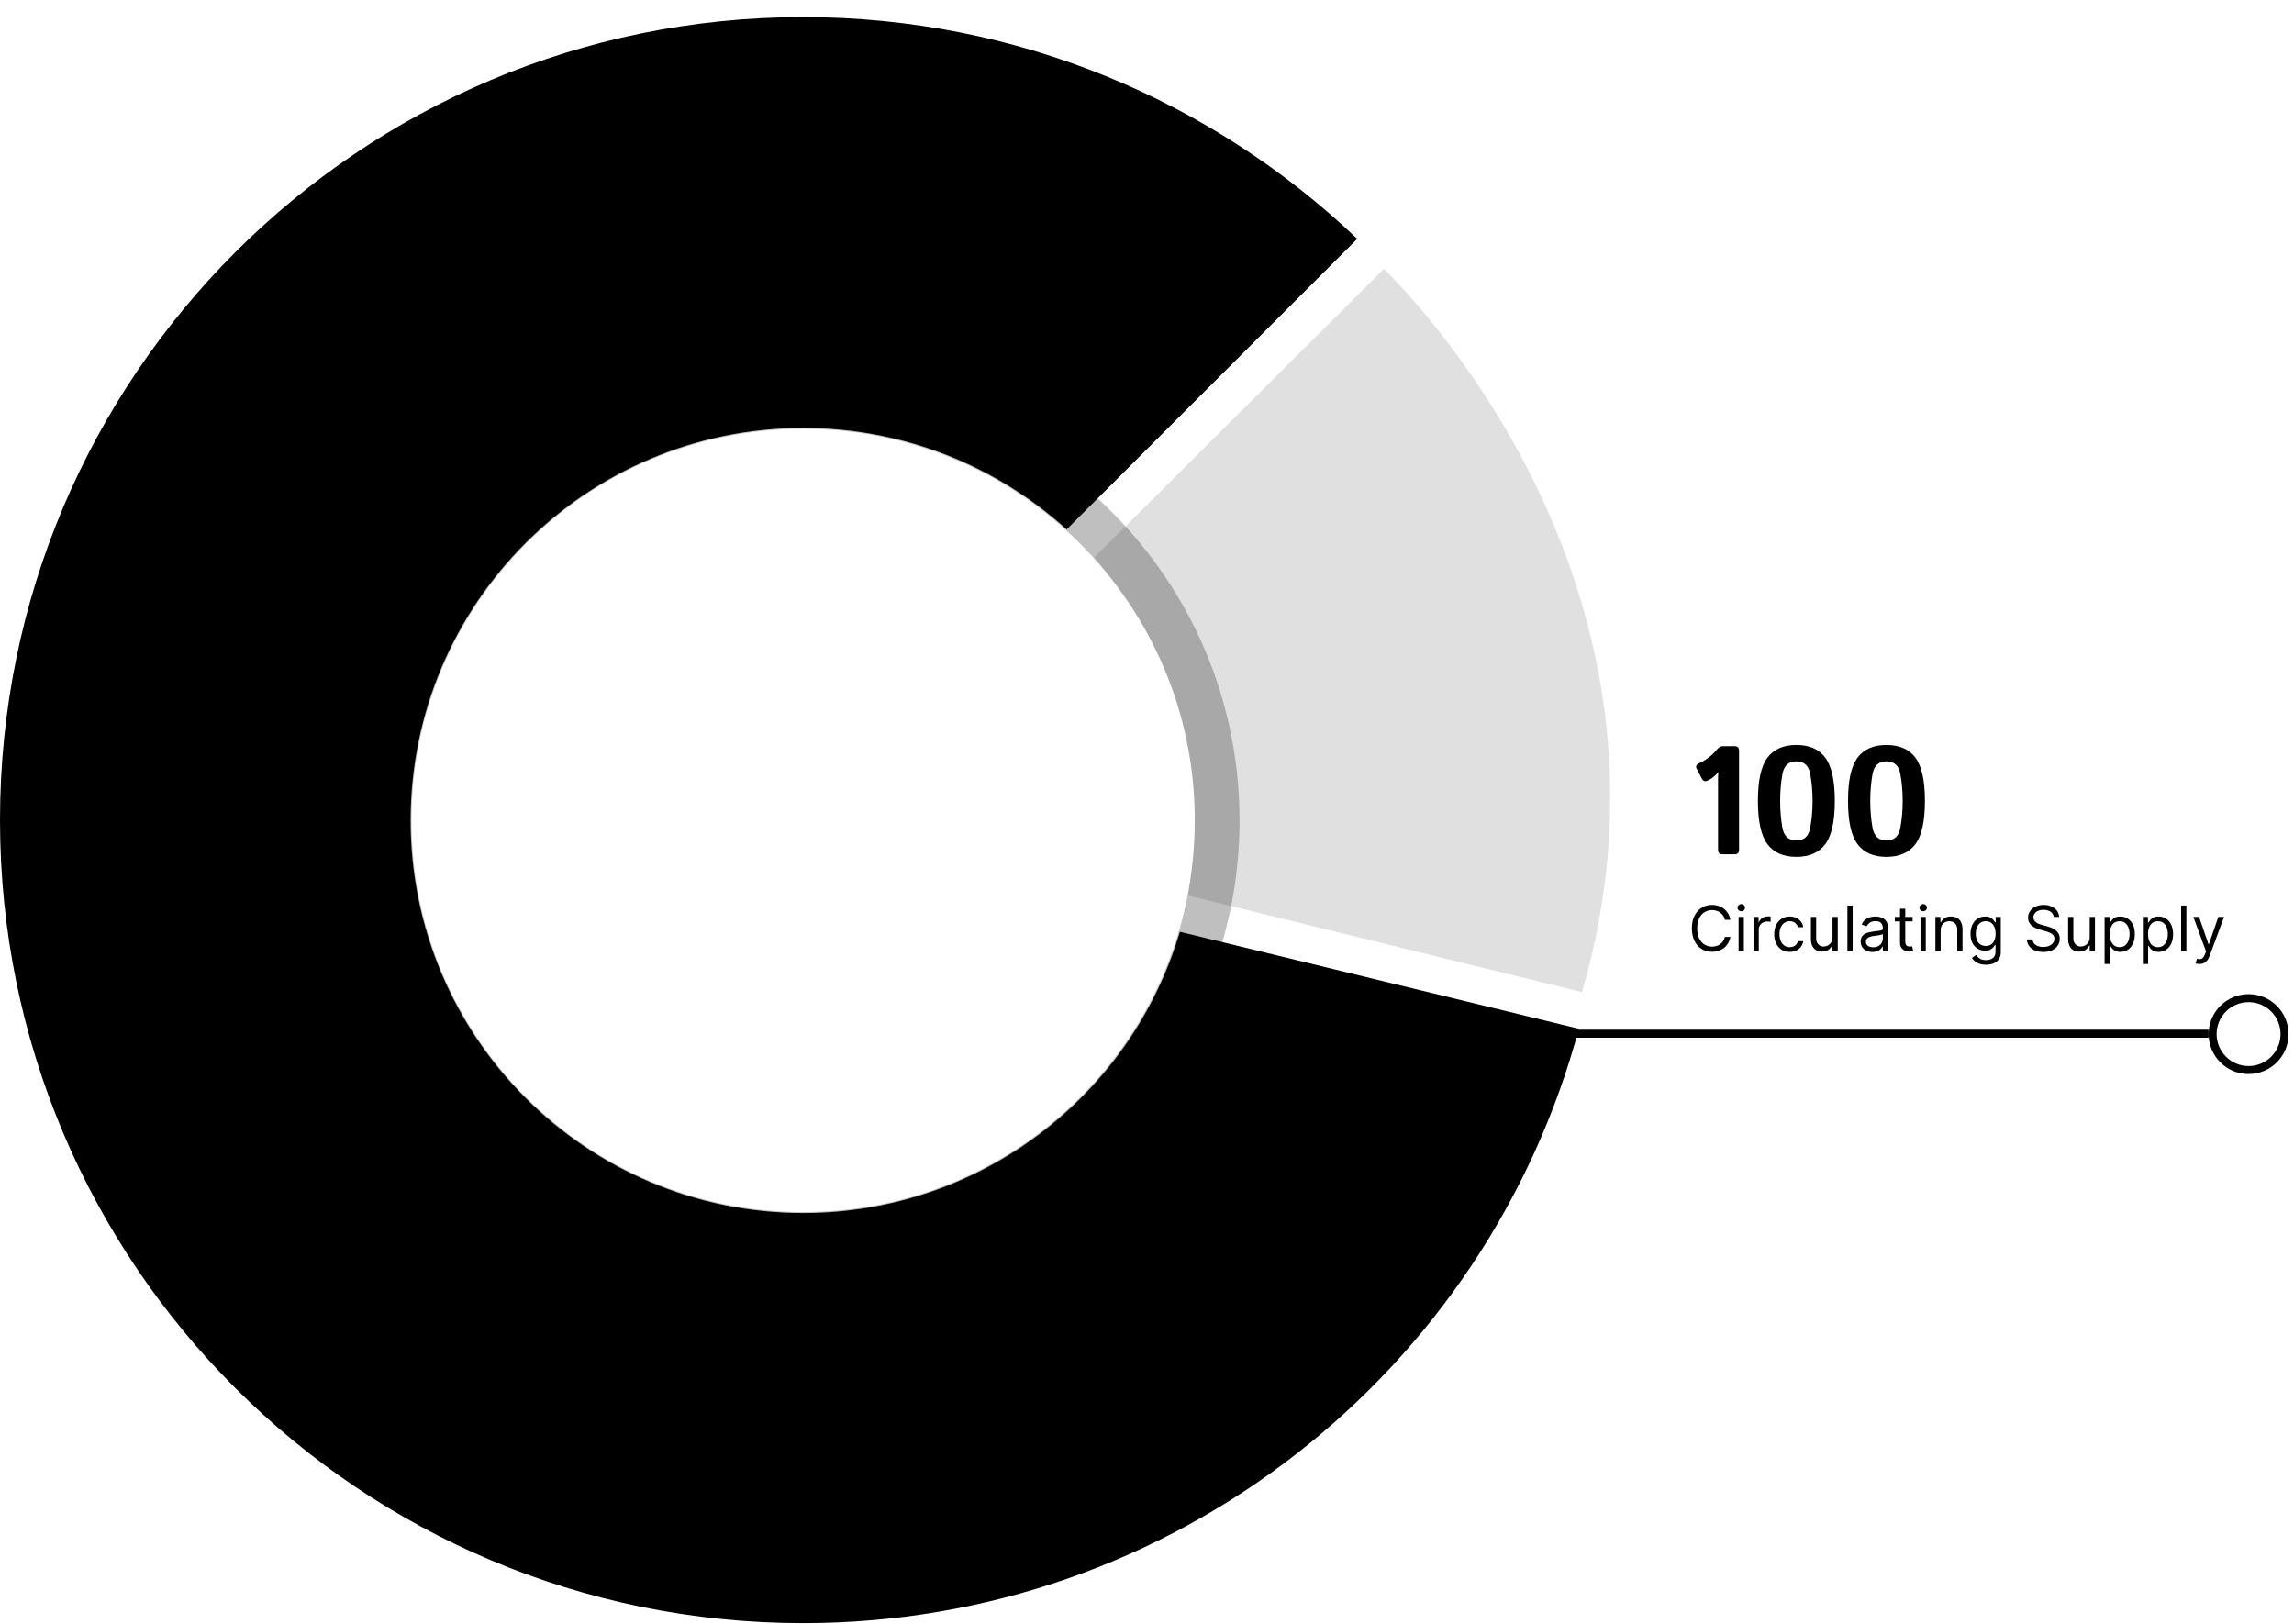
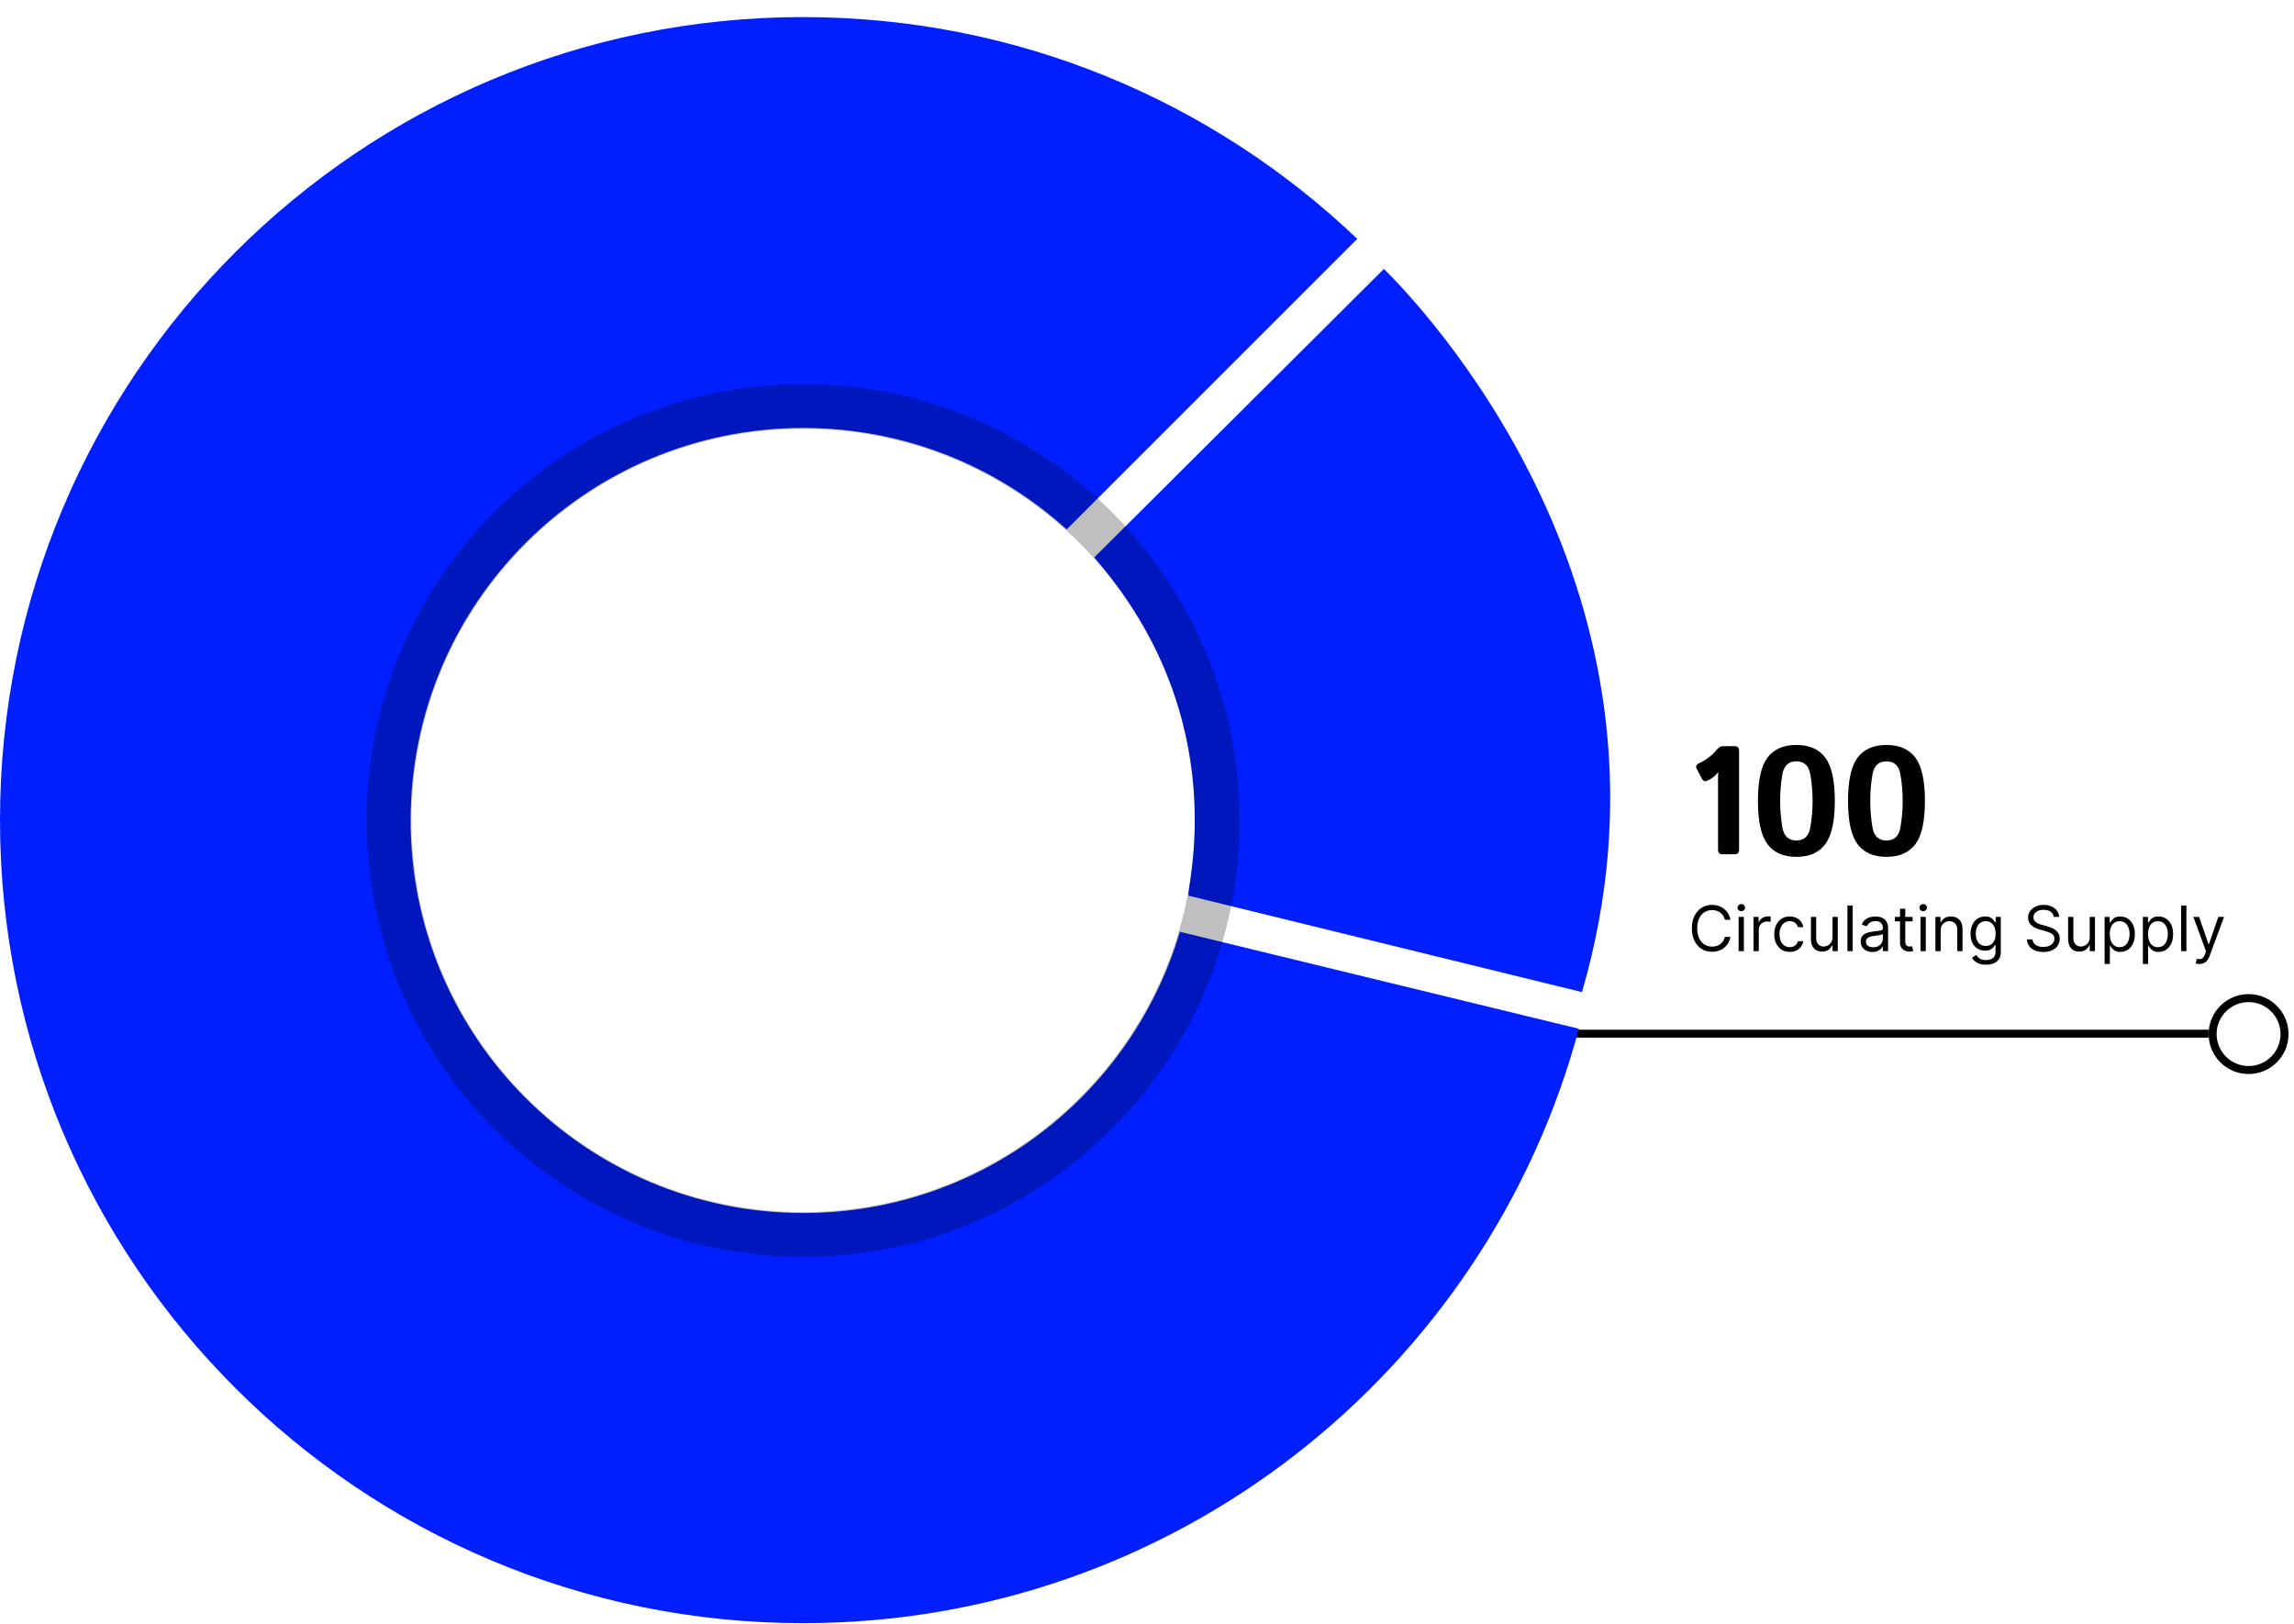
<svg xmlns="http://www.w3.org/2000/svg" width="537" height="380" viewBox="0 0 537 380" fill="none">
-   <path fill-rule="evenodd" clip-rule="evenodd" d="M278.232 209.689C277.384 208.768 289.478 168.818 256.144 130.504L323.965 62.95C337.703 76.619 396.426 142.628 370.323 232.26L278.232 209.689Z" fill="#E0E0E0" />
-   <path fill-rule="evenodd" clip-rule="evenodd" d="M533.849 242.091C533.849 246.223 530.5 249.573 526.367 249.573C522.235 249.573 518.885 246.223 518.885 242.091C518.885 237.958 522.235 234.608 526.367 234.608C530.5 234.608 533.849 237.958 533.849 242.091ZM526.367 251.443C531.533 251.443 535.72 247.256 535.72 242.091C535.72 236.925 531.533 232.738 526.367 232.738C521.202 232.738 517.014 236.925 517.014 242.091C517.014 247.256 521.202 251.443 526.367 251.443ZM321.978 242.935H517V241.065H321.978H269V242.935H321.978Z" fill="black" />
-   <path fill-rule="evenodd" clip-rule="evenodd" d="M188 380C84.171 380 0 295.83 0 192C0 88.171 84.171 4 188 4C238.296 4 283.979 23.751 317.716 55.92L249.699 123.938C233.391 109.175 211.76 100.182 188.028 100.182C137.265 100.182 96.114 141.328 96.114 192.083C96.114 242.838 137.265 283.984 188.028 283.984C229.739 283.984 264.96 256.205 276.196 218.141L369.592 240.845C348.088 320.993 274.935 380 188 380Z" fill="black" />
-   <path opacity="0.25" d="M188 289.007C241.53 289.007 284.924 245.613 284.924 192.083C284.924 138.553 241.53 95.159 188 95.159C134.47 95.159 91.076 138.553 91.076 192.083C91.076 245.613 134.47 289.007 188 289.007Z" stroke="black" stroke-width="10.48" />
-   <path d="M405.064 215.331H403.77C403.693 214.959 403.559 214.632 403.368 214.35C403.18 214.068 402.95 213.831 402.679 213.64C402.411 213.445 402.113 213.299 401.786 213.201C401.459 213.104 401.118 213.055 400.763 213.055C400.116 213.055 399.529 213.219 399.004 213.546C398.482 213.873 398.066 214.355 397.756 214.992C397.45 215.629 397.297 216.41 397.297 217.336C397.297 218.261 397.45 219.043 397.756 219.679C398.066 220.316 398.482 220.798 399.004 221.125C399.529 221.453 400.116 221.616 400.763 221.616C401.118 221.616 401.459 221.567 401.786 221.47C402.113 221.373 402.411 221.228 402.679 221.037C402.95 220.842 403.18 220.603 403.368 220.322C403.559 220.036 403.693 219.709 403.77 219.34H405.064C404.967 219.886 404.79 220.375 404.532 220.807C404.274 221.239 403.954 221.606 403.571 221.908C403.189 222.208 402.759 222.436 402.282 222.592C401.809 222.749 401.302 222.827 400.763 222.827C399.851 222.827 399.04 222.604 398.33 222.159C397.62 221.714 397.062 221.08 396.655 220.259C396.248 219.438 396.044 218.463 396.044 217.336C396.044 216.208 396.248 215.234 396.655 214.412C397.062 213.591 397.62 212.958 398.33 212.512C399.04 212.067 399.851 211.844 400.763 211.844C401.302 211.844 401.809 211.922 402.282 212.079C402.759 212.235 403.189 212.465 403.571 212.768C403.954 213.067 404.274 213.433 404.532 213.864C404.79 214.292 404.967 214.781 405.064 215.331ZM406.989 222.681V214.663H408.221V222.681H406.989ZM407.616 213.326C407.376 213.326 407.169 213.245 406.995 213.081C406.824 212.918 406.739 212.721 406.739 212.491C406.739 212.262 406.824 212.065 406.995 211.901C407.169 211.738 407.376 211.656 407.616 211.656C407.856 211.656 408.061 211.738 408.232 211.901C408.406 212.065 408.493 212.262 408.493 212.491C408.493 212.721 408.406 212.918 408.232 213.081C408.061 213.245 407.856 213.326 407.616 213.326ZM410.478 222.681V214.663H411.668V215.874H411.751C411.898 215.477 412.162 215.155 412.545 214.908C412.928 214.661 413.359 214.538 413.84 214.538C413.93 214.538 414.043 214.539 414.179 214.543C414.315 214.546 414.417 214.551 414.487 214.558V215.811C414.445 215.801 414.349 215.785 414.2 215.764C414.054 215.74 413.899 215.728 413.735 215.728C413.345 215.728 412.997 215.81 412.691 215.973C412.388 216.133 412.148 216.356 411.971 216.641C411.797 216.923 411.71 217.245 411.71 217.607V222.681H410.478ZM418.961 222.848C418.209 222.848 417.562 222.671 417.019 222.316C416.476 221.961 416.058 221.472 415.766 220.849C415.473 220.226 415.327 219.514 415.327 218.714C415.327 217.899 415.477 217.181 415.776 216.558C416.079 215.931 416.5 215.442 417.04 215.091C417.582 214.736 418.216 214.558 418.94 214.558C419.503 214.558 420.012 214.663 420.464 214.872C420.916 215.08 421.287 215.373 421.576 215.749C421.865 216.124 422.044 216.563 422.114 217.064H420.882C420.788 216.699 420.579 216.375 420.255 216.093C419.935 215.808 419.503 215.665 418.961 215.665C418.48 215.665 418.059 215.79 417.697 216.041C417.339 216.288 417.059 216.638 416.857 217.09C416.658 217.539 416.559 218.066 416.559 218.672C416.559 219.291 416.657 219.831 416.852 220.29C417.05 220.75 417.328 221.106 417.687 221.36C418.049 221.614 418.473 221.741 418.961 221.741C419.281 221.741 419.571 221.686 419.832 221.574C420.093 221.463 420.314 221.303 420.495 221.094C420.676 220.885 420.805 220.635 420.882 220.342H422.114C422.044 220.816 421.872 221.242 421.597 221.621C421.325 221.997 420.965 222.296 420.516 222.519C420.071 222.738 419.552 222.848 418.961 222.848ZM428.968 219.403V214.663H430.2V222.681H428.968V221.324H428.884C428.696 221.731 428.404 222.077 428.007 222.363C427.61 222.644 427.109 222.785 426.504 222.785C426.003 222.785 425.557 222.676 425.167 222.457C424.778 222.234 424.471 221.9 424.249 221.454C424.026 221.005 423.914 220.44 423.914 219.758V214.663H425.146V219.674C425.146 220.259 425.31 220.725 425.637 221.073C425.968 221.421 426.389 221.595 426.9 221.595C427.207 221.595 427.518 221.517 427.835 221.36C428.155 221.204 428.423 220.964 428.639 220.64C428.858 220.316 428.968 219.904 428.968 219.403ZM433.688 211.99V222.681H432.456V211.99H433.688ZM438.304 222.869C437.796 222.869 437.335 222.773 436.921 222.582C436.506 222.387 436.178 222.107 435.934 221.741C435.69 221.373 435.568 220.927 435.568 220.405C435.568 219.946 435.659 219.573 435.84 219.288C436.021 218.999 436.263 218.773 436.566 218.609C436.868 218.446 437.202 218.324 437.568 218.244C437.937 218.16 438.307 218.094 438.68 218.046C439.167 217.983 439.562 217.936 439.865 217.905C440.171 217.87 440.394 217.812 440.533 217.732C440.676 217.652 440.747 217.513 440.747 217.315V217.273C440.747 216.758 440.606 216.358 440.324 216.072C440.046 215.787 439.623 215.644 439.056 215.644C438.467 215.644 438.006 215.773 437.672 216.031C437.338 216.288 437.103 216.563 436.968 216.855L435.798 216.438C436.007 215.95 436.285 215.571 436.633 215.3C436.985 215.025 437.368 214.833 437.782 214.725C438.199 214.614 438.61 214.558 439.014 214.558C439.271 214.558 439.567 214.59 439.901 214.652C440.239 214.712 440.564 214.835 440.877 215.023C441.194 215.211 441.457 215.495 441.666 215.874C441.874 216.253 441.979 216.761 441.979 217.398V222.681H440.747V221.595H440.684C440.601 221.769 440.462 221.955 440.267 222.154C440.072 222.352 439.812 222.521 439.489 222.66C439.165 222.799 438.77 222.869 438.304 222.869ZM438.492 221.762C438.979 221.762 439.39 221.667 439.724 221.475C440.061 221.284 440.315 221.037 440.486 220.734C440.66 220.431 440.747 220.113 440.747 219.779V218.651C440.695 218.714 440.58 218.771 440.402 218.823C440.228 218.872 440.027 218.916 439.797 218.954C439.571 218.989 439.35 219.02 439.134 219.048C438.922 219.072 438.749 219.093 438.617 219.11C438.297 219.152 437.998 219.22 437.719 219.314C437.444 219.405 437.222 219.542 437.051 219.726C436.884 219.907 436.8 220.154 436.8 220.468C436.8 220.896 436.959 221.219 437.275 221.439C437.596 221.654 438.001 221.762 438.492 221.762ZM447.715 214.663V215.707H443.559V214.663H447.715ZM444.77 212.742H446.002V220.384C446.002 220.732 446.053 220.993 446.154 221.167C446.258 221.338 446.39 221.453 446.55 221.512C446.714 221.567 446.886 221.595 447.067 221.595C447.203 221.595 447.314 221.588 447.401 221.574C447.488 221.557 447.558 221.543 447.61 221.533L447.861 222.639C447.777 222.671 447.661 222.702 447.511 222.733C447.361 222.768 447.172 222.785 446.942 222.785C446.594 222.785 446.253 222.711 445.919 222.561C445.588 222.411 445.313 222.183 445.094 221.877C444.878 221.571 444.77 221.185 444.77 220.718V212.742ZM449.568 222.681V214.663H450.8V222.681H449.568ZM450.194 213.326C449.954 213.326 449.747 213.245 449.573 213.081C449.402 212.918 449.317 212.721 449.317 212.491C449.317 212.262 449.402 212.065 449.573 211.901C449.747 211.738 449.954 211.656 450.194 211.656C450.434 211.656 450.64 211.738 450.81 211.901C450.984 212.065 451.071 212.262 451.071 212.491C451.071 212.721 450.984 212.918 450.81 213.081C450.64 213.245 450.434 213.326 450.194 213.326ZM454.288 217.858V222.681H453.056V214.663H454.246V215.916H454.351C454.539 215.509 454.824 215.181 455.207 214.934C455.59 214.684 456.084 214.558 456.689 214.558C457.232 214.558 457.707 214.67 458.114 214.893C458.522 215.112 458.838 215.446 459.064 215.895C459.291 216.34 459.404 216.904 459.404 217.586V222.681H458.172V217.67C458.172 217.04 458.008 216.549 457.681 216.198C457.354 215.843 456.905 215.665 456.334 215.665C455.941 215.665 455.59 215.75 455.28 215.921C454.974 216.091 454.732 216.34 454.554 216.667C454.377 216.995 454.288 217.391 454.288 217.858ZM464.892 225.855C464.296 225.855 463.785 225.778 463.357 225.625C462.929 225.476 462.572 225.277 462.287 225.03C462.005 224.786 461.78 224.525 461.613 224.247L462.595 223.558C462.706 223.704 462.847 223.871 463.017 224.059C463.188 224.251 463.421 224.416 463.717 224.555C464.016 224.698 464.408 224.769 464.892 224.769C465.539 224.769 466.073 224.612 466.494 224.299C466.915 223.986 467.126 223.495 467.126 222.827V221.199H467.021C466.931 221.345 466.802 221.526 466.635 221.741C466.471 221.954 466.235 222.143 465.925 222.31C465.619 222.474 465.205 222.556 464.683 222.556C464.035 222.556 463.454 222.403 462.939 222.096C462.428 221.79 462.022 221.345 461.723 220.76C461.427 220.175 461.279 219.465 461.279 218.63C461.279 217.809 461.424 217.094 461.712 216.485C462.001 215.872 462.403 215.399 462.918 215.065C463.433 214.727 464.028 214.558 464.704 214.558C465.226 214.558 465.64 214.645 465.946 214.819C466.256 214.99 466.492 215.185 466.656 215.404C466.823 215.62 466.952 215.797 467.042 215.937H467.167V214.663H468.358V222.911C468.358 223.6 468.201 224.16 467.888 224.592C467.578 225.027 467.161 225.345 466.635 225.547C466.113 225.752 465.532 225.855 464.892 225.855ZM464.85 221.449C465.344 221.449 465.762 221.336 466.103 221.11C466.444 220.884 466.703 220.558 466.88 220.134C467.058 219.709 467.147 219.201 467.147 218.609C467.147 218.032 467.06 217.522 466.886 217.08C466.712 216.638 466.454 216.292 466.113 216.041C465.772 215.79 465.351 215.665 464.85 215.665C464.328 215.665 463.893 215.797 463.545 216.062C463.2 216.326 462.941 216.681 462.767 217.127C462.596 217.572 462.511 218.066 462.511 218.609C462.511 219.166 462.598 219.659 462.772 220.087C462.95 220.511 463.211 220.845 463.555 221.089C463.903 221.329 464.335 221.449 464.85 221.449ZM480.761 214.663C480.698 214.134 480.444 213.723 479.999 213.431C479.553 213.139 479.007 212.992 478.36 212.992C477.886 212.992 477.472 213.069 477.117 213.222C476.766 213.375 476.491 213.586 476.292 213.854C476.097 214.122 476 214.426 476 214.767C476 215.053 476.068 215.298 476.204 215.503C476.343 215.705 476.52 215.874 476.736 216.01C476.952 216.142 477.178 216.252 477.415 216.339C477.651 216.422 477.869 216.49 478.067 216.542L479.153 216.834C479.431 216.908 479.741 217.008 480.082 217.137C480.427 217.266 480.756 217.442 481.069 217.664C481.386 217.884 481.647 218.166 481.852 218.51C482.057 218.855 482.16 219.277 482.16 219.779C482.16 220.356 482.008 220.878 481.706 221.345C481.406 221.811 480.968 222.182 480.39 222.457C479.816 222.731 479.118 222.869 478.297 222.869C477.531 222.869 476.868 222.745 476.308 222.498C475.751 222.251 475.313 221.907 474.993 221.465C474.676 221.023 474.497 220.509 474.455 219.925H475.791C475.826 220.328 475.962 220.663 476.198 220.927C476.439 221.188 476.741 221.383 477.107 221.512C477.476 221.637 477.872 221.7 478.297 221.7C478.791 221.7 479.235 221.62 479.628 221.46C480.021 221.296 480.333 221.07 480.562 220.781C480.792 220.489 480.907 220.148 480.907 219.758C480.907 219.403 480.808 219.114 480.609 218.891C480.411 218.668 480.15 218.487 479.826 218.348C479.503 218.209 479.153 218.087 478.777 217.983L477.462 217.607C476.626 217.367 475.965 217.024 475.478 216.579C474.991 216.133 474.747 215.55 474.747 214.83C474.747 214.231 474.909 213.709 475.233 213.264C475.56 212.815 475.998 212.467 476.548 212.22C477.101 211.969 477.719 211.844 478.401 211.844C479.09 211.844 479.703 211.968 480.239 212.215C480.775 212.458 481.199 212.792 481.513 213.217C481.829 213.641 481.996 214.123 482.014 214.663H480.761ZM489.174 219.403V214.663H490.406V222.681H489.174V221.324H489.091C488.903 221.731 488.611 222.077 488.214 222.363C487.817 222.644 487.316 222.785 486.711 222.785C486.209 222.785 485.764 222.676 485.374 222.457C484.984 222.234 484.678 221.9 484.455 221.454C484.233 221.005 484.121 220.44 484.121 219.758V214.663H485.353V219.674C485.353 220.259 485.517 220.725 485.844 221.073C486.175 221.421 486.596 221.595 487.107 221.595C487.413 221.595 487.725 221.517 488.042 221.36C488.362 221.204 488.63 220.964 488.846 220.64C489.065 220.316 489.174 219.904 489.174 219.403ZM492.663 225.688V214.663H493.853V215.937H493.999C494.09 215.797 494.215 215.62 494.375 215.404C494.539 215.185 494.772 214.99 495.075 214.819C495.381 214.645 495.795 214.558 496.317 214.558C496.992 214.558 497.587 214.727 498.102 215.065C498.617 215.402 499.019 215.881 499.308 216.5C499.597 217.12 499.741 217.851 499.741 218.693C499.741 219.542 499.597 220.278 499.308 220.901C499.019 221.52 498.619 222.001 498.107 222.342C497.596 222.679 497.006 222.848 496.338 222.848C495.823 222.848 495.41 222.763 495.101 222.592C494.791 222.418 494.553 222.222 494.385 222.002C494.218 221.78 494.09 221.595 493.999 221.449H493.895V225.688H492.663ZM493.874 218.672C493.874 219.277 493.963 219.812 494.14 220.275C494.318 220.734 494.577 221.094 494.918 221.355C495.259 221.613 495.677 221.741 496.171 221.741C496.686 221.741 497.116 221.606 497.46 221.334C497.808 221.059 498.069 220.69 498.243 220.228C498.421 219.761 498.509 219.243 498.509 218.672C498.509 218.108 498.422 217.6 498.248 217.148C498.078 216.692 497.819 216.332 497.471 216.067C497.126 215.799 496.693 215.665 496.171 215.665C495.67 215.665 495.249 215.792 494.907 216.046C494.566 216.297 494.309 216.648 494.135 217.101C493.961 217.55 493.874 218.073 493.874 218.672ZM501.621 225.688V214.663H502.811V215.937H502.957C503.047 215.797 503.173 215.62 503.333 215.404C503.496 215.185 503.73 214.99 504.032 214.819C504.339 214.645 504.753 214.558 505.275 214.558C505.95 214.558 506.545 214.727 507.06 215.065C507.575 215.402 507.977 215.881 508.266 216.5C508.555 217.12 508.699 217.851 508.699 218.693C508.699 219.542 508.555 220.278 508.266 220.901C507.977 221.52 507.577 222.001 507.065 222.342C506.554 222.679 505.964 222.848 505.296 222.848C504.781 222.848 504.368 222.763 504.058 222.592C503.749 222.418 503.51 222.222 503.343 222.002C503.176 221.78 503.047 221.595 502.957 221.449H502.853V225.688H501.621ZM502.832 218.672C502.832 219.277 502.92 219.812 503.098 220.275C503.275 220.734 503.535 221.094 503.876 221.355C504.217 221.613 504.634 221.741 505.129 221.741C505.644 221.741 506.073 221.606 506.418 221.334C506.766 221.059 507.027 220.69 507.201 220.228C507.378 219.761 507.467 219.243 507.467 218.672C507.467 218.108 507.38 217.6 507.206 217.148C507.036 216.692 506.776 216.332 506.428 216.067C506.084 215.799 505.651 215.665 505.129 215.665C504.627 215.665 504.206 215.792 503.865 216.046C503.524 216.297 503.267 216.648 503.093 217.101C502.919 217.55 502.832 218.073 502.832 218.672ZM511.81 211.99V222.681H510.578V211.99H511.81ZM514.86 225.688C514.651 225.688 514.465 225.67 514.302 225.636C514.138 225.604 514.025 225.573 513.962 225.542L514.276 224.456C514.575 224.532 514.839 224.56 515.069 224.539C515.299 224.519 515.502 224.416 515.68 224.231C515.861 224.05 516.026 223.756 516.176 223.349L516.405 222.723L513.44 214.663H514.777L516.99 221.052H517.074L519.287 214.663H520.623L517.22 223.85C517.067 224.264 516.877 224.607 516.651 224.879C516.425 225.154 516.162 225.357 515.863 225.489C515.567 225.622 515.233 225.688 514.86 225.688Z" fill="black" />
-   <path d="M397.182 179.996C396.877 179.422 397.082 178.977 397.797 178.66C398.477 178.355 399.186 177.928 399.924 177.377C400.662 176.826 401.266 176.258 401.734 175.672C402.262 175.016 402.766 174.688 403.246 174.688H406.041C406.744 174.688 407.096 175.039 407.096 175.742V198.945C407.096 199.648 406.744 200 406.041 200H403.229C402.525 200 402.174 199.648 402.174 198.945V182.229C402.174 181.76 402.197 181.291 402.244 180.822H402.174C401.811 181.279 401.412 181.672 400.979 182C400.545 182.328 400.105 182.586 399.66 182.773C399.109 183.008 398.693 182.855 398.412 182.316L397.182 179.996ZM411.508 187.502C411.508 182.756 412.246 179.387 413.723 177.395C415.199 175.402 417.461 174.406 420.508 174.406C423.555 174.406 425.816 175.402 427.293 177.395C428.77 179.387 429.508 182.756 429.508 187.502C429.508 192.248 428.77 195.617 427.293 197.609C425.816 199.602 423.555 200.598 420.508 200.598C417.461 200.598 415.199 199.602 413.723 197.609C412.246 195.617 411.508 192.248 411.508 187.502ZM416.711 187.502C416.711 189.67 416.887 191.756 417.238 193.76C417.602 195.764 418.691 196.766 420.508 196.766C422.324 196.766 423.408 195.764 423.76 193.76C424.123 191.756 424.305 189.67 424.305 187.502C424.305 185.334 424.123 183.248 423.76 181.244C423.408 179.24 422.324 178.238 420.508 178.238C418.691 178.238 417.602 179.24 417.238 181.244C416.887 183.248 416.711 185.334 416.711 187.502ZM432.602 187.502C432.602 182.756 433.34 179.387 434.816 177.395C436.293 175.402 438.555 174.406 441.602 174.406C444.648 174.406 446.91 175.402 448.387 177.395C449.863 179.387 450.602 182.756 450.602 187.502C450.602 192.248 449.863 195.617 448.387 197.609C446.91 199.602 444.648 200.598 441.602 200.598C438.555 200.598 436.293 199.602 434.816 197.609C433.34 195.617 432.602 192.248 432.602 187.502ZM437.805 187.502C437.805 189.67 437.98 191.756 438.332 193.76C438.695 195.764 439.785 196.766 441.602 196.766C443.418 196.766 444.502 195.764 444.854 193.76C445.217 191.756 445.398 189.67 445.398 187.502C445.398 185.334 445.217 183.248 444.854 181.244C444.502 179.24 443.418 178.238 441.602 178.238C439.785 178.238 438.695 179.24 438.332 181.244C437.98 183.248 437.805 185.334 437.805 187.502Z" fill="black" />
+   <path fill-rule="evenodd" clip-rule="evenodd" d="M278.229 209.692C277.381 208.771 289.475 168.821 256.141 130.507L323.962 62.953C337.7 76.622 396.423 142.631 370.32 232.263L278.229 209.692Z" fill="#001FFE" />
+   <path fill-rule="evenodd" clip-rule="evenodd" d="M533.849 242.087C533.849 246.219 530.5 249.569 526.367 249.569C522.235 249.569 518.885 246.219 518.885 242.087C518.885 237.954 522.235 234.604 526.367 234.604C530.5 234.604 533.849 237.954 533.849 242.087ZM526.367 251.439C531.533 251.439 535.72 247.252 535.72 242.087C535.72 236.921 531.533 232.734 526.367 232.734C521.202 232.734 517.014 236.921 517.014 242.087C517.014 247.252 521.202 251.439 526.367 251.439ZM321.978 242.931H517V241.061H321.978H269V242.931H321.978Z" fill="black" />
+   <path fill-rule="evenodd" clip-rule="evenodd" d="M188 380C84.171 380 0 295.83 0 192C0 88.171 84.171 4 188 4C238.296 4 283.979 23.751 317.716 55.92L249.699 123.938C233.391 109.175 211.76 100.182 188.028 100.182C137.265 100.182 96.114 141.328 96.114 192.083C96.114 242.838 137.265 283.984 188.028 283.984C229.739 283.984 264.96 256.205 276.196 218.141L369.592 240.845C348.088 320.993 274.935 380 188 380Z" fill="#001FFE" />
+   <path opacity="0.25" d="M188.002 289.004C241.532 289.004 284.926 245.61 284.926 192.08C284.926 138.55 241.532 95.156 188.002 95.156C134.472 95.156 91.078 138.55 91.078 192.08C91.078 245.61 134.472 289.004 188.002 289.004Z" stroke="black" stroke-width="10.48" />
+   <path d="M405.067 215.331H403.773C403.696 214.959 403.562 214.632 403.371 214.35C403.183 214.068 402.953 213.831 402.682 213.64C402.414 213.445 402.116 213.299 401.789 213.201C401.462 213.104 401.121 213.055 400.766 213.055C400.119 213.055 399.532 213.219 399.007 213.546C398.485 213.873 398.069 214.355 397.759 214.992C397.453 215.629 397.3 216.41 397.3 217.336C397.3 218.261 397.453 219.043 397.759 219.679C398.069 220.316 398.485 220.798 399.007 221.125C399.532 221.453 400.119 221.616 400.766 221.616C401.121 221.616 401.462 221.567 401.789 221.47C402.116 221.373 402.414 221.228 402.682 221.037C402.953 220.842 403.183 220.603 403.371 220.322C403.562 220.036 403.696 219.709 403.773 219.34H405.067C404.97 219.886 404.793 220.375 404.535 220.807C404.277 221.239 403.957 221.606 403.574 221.908C403.192 222.208 402.762 222.436 402.285 222.592C401.812 222.749 401.305 222.827 400.766 222.827C399.854 222.827 399.043 222.604 398.333 222.159C397.623 221.714 397.065 221.08 396.658 220.259C396.251 219.438 396.047 218.463 396.047 217.336C396.047 216.208 396.251 215.234 396.658 214.412C397.065 213.591 397.623 212.958 398.333 212.512C399.043 212.067 399.854 211.844 400.766 211.844C401.305 211.844 401.812 211.922 402.285 212.079C402.762 212.235 403.192 212.465 403.574 212.768C403.957 213.067 404.277 213.433 404.535 213.864C404.793 214.292 404.97 214.781 405.067 215.331ZM406.992 222.681V214.663H408.224V222.681H406.992ZM407.619 213.326C407.379 213.326 407.172 213.245 406.998 213.081C406.827 212.918 406.742 212.721 406.742 212.491C406.742 212.262 406.827 212.065 406.998 211.901C407.172 211.738 407.379 211.656 407.619 211.656C407.859 211.656 408.064 211.738 408.235 211.901C408.409 212.065 408.496 212.262 408.496 212.491C408.496 212.721 408.409 212.918 408.235 213.081C408.064 213.245 407.859 213.326 407.619 213.326ZM410.481 222.681V214.663H411.671V215.874H411.754C411.901 215.477 412.165 215.155 412.548 214.908C412.931 214.661 413.362 214.538 413.843 214.538C413.933 214.538 414.046 214.539 414.182 214.543C414.318 214.546 414.42 214.551 414.49 214.558V215.811C414.448 215.801 414.352 215.785 414.203 215.764C414.057 215.74 413.902 215.728 413.738 215.728C413.348 215.728 413 215.81 412.694 215.973C412.391 216.133 412.151 216.356 411.974 216.641C411.8 216.923 411.713 217.245 411.713 217.607V222.681H410.481ZM418.964 222.848C418.212 222.848 417.565 222.671 417.022 222.316C416.479 221.961 416.061 221.472 415.769 220.849C415.476 220.226 415.33 219.514 415.33 218.714C415.33 217.899 415.48 217.181 415.779 216.558C416.082 215.931 416.503 215.442 417.043 215.091C417.585 214.736 418.219 214.558 418.943 214.558C419.506 214.558 420.015 214.663 420.467 214.872C420.919 215.08 421.29 215.373 421.579 215.749C421.868 216.124 422.047 216.563 422.117 217.064H420.885C420.791 216.699 420.582 216.375 420.258 216.093C419.938 215.808 419.506 215.665 418.964 215.665C418.483 215.665 418.062 215.79 417.7 216.041C417.342 216.288 417.062 216.638 416.86 217.09C416.661 217.539 416.562 218.066 416.562 218.672C416.562 219.291 416.66 219.831 416.855 220.29C417.053 220.75 417.331 221.106 417.69 221.36C418.052 221.614 418.476 221.741 418.964 221.741C419.284 221.741 419.574 221.686 419.835 221.574C420.096 221.463 420.317 221.303 420.498 221.094C420.679 220.885 420.808 220.635 420.885 220.342H422.117C422.047 220.816 421.875 221.242 421.6 221.621C421.328 221.997 420.968 222.296 420.519 222.519C420.074 222.738 419.555 222.848 418.964 222.848ZM428.971 219.403V214.663H430.203V222.681H428.971V221.324H428.887C428.699 221.731 428.407 222.077 428.01 222.363C427.613 222.644 427.112 222.785 426.507 222.785C426.006 222.785 425.56 222.676 425.17 222.457C424.781 222.234 424.474 221.9 424.252 221.454C424.029 221.005 423.917 220.44 423.917 219.758V214.663H425.149V219.674C425.149 220.259 425.313 220.725 425.64 221.073C425.971 221.421 426.392 221.595 426.903 221.595C427.21 221.595 427.521 221.517 427.838 221.36C428.158 221.204 428.426 220.964 428.642 220.64C428.861 220.316 428.971 219.904 428.971 219.403ZM433.691 211.99V222.681H432.459V211.99H433.691ZM438.307 222.869C437.799 222.869 437.338 222.773 436.924 222.582C436.509 222.387 436.181 222.107 435.937 221.741C435.693 221.373 435.571 220.927 435.571 220.405C435.571 219.946 435.662 219.573 435.843 219.288C436.024 218.999 436.266 218.773 436.569 218.609C436.871 218.446 437.205 218.324 437.571 218.244C437.94 218.16 438.31 218.094 438.683 218.046C439.17 217.983 439.565 217.936 439.868 217.905C440.174 217.87 440.397 217.812 440.536 217.732C440.679 217.652 440.75 217.513 440.75 217.315V217.273C440.75 216.758 440.609 216.358 440.327 216.072C440.049 215.787 439.626 215.644 439.059 215.644C438.47 215.644 438.009 215.773 437.675 216.031C437.341 216.288 437.106 216.563 436.971 216.855L435.801 216.438C436.01 215.95 436.288 215.571 436.636 215.3C436.988 215.025 437.371 214.833 437.785 214.725C438.202 214.614 438.613 214.558 439.017 214.558C439.274 214.558 439.57 214.59 439.904 214.652C440.242 214.712 440.567 214.835 440.88 215.023C441.197 215.211 441.46 215.495 441.669 215.874C441.877 216.253 441.982 216.761 441.982 217.398V222.681H440.75V221.595H440.687C440.604 221.769 440.465 221.955 440.27 222.154C440.075 222.352 439.815 222.521 439.492 222.66C439.168 222.799 438.773 222.869 438.307 222.869ZM438.495 221.762C438.982 221.762 439.393 221.667 439.727 221.475C440.064 221.284 440.318 221.037 440.489 220.734C440.663 220.431 440.75 220.113 440.75 219.779V218.651C440.698 218.714 440.583 218.771 440.405 218.823C440.231 218.872 440.03 218.916 439.8 218.954C439.574 218.989 439.353 219.02 439.137 219.048C438.925 219.072 438.752 219.093 438.62 219.11C438.3 219.152 438.001 219.22 437.722 219.314C437.447 219.405 437.225 219.542 437.054 219.726C436.887 219.907 436.803 220.154 436.803 220.468C436.803 220.896 436.962 221.219 437.278 221.439C437.599 221.654 438.004 221.762 438.495 221.762ZM447.718 214.663V215.707H443.562V214.663H447.718ZM444.773 212.742H446.005V220.384C446.005 220.732 446.056 220.993 446.157 221.167C446.261 221.338 446.393 221.453 446.553 221.512C446.717 221.567 446.889 221.595 447.07 221.595C447.206 221.595 447.317 221.588 447.404 221.574C447.491 221.557 447.561 221.543 447.613 221.533L447.864 222.639C447.78 222.671 447.664 222.702 447.514 222.733C447.364 222.768 447.175 222.785 446.945 222.785C446.597 222.785 446.256 222.711 445.922 222.561C445.591 222.411 445.316 222.183 445.097 221.877C444.881 221.571 444.773 221.185 444.773 220.718V212.742ZM449.571 222.681V214.663H450.803V222.681H449.571ZM450.197 213.326C449.957 213.326 449.75 213.245 449.576 213.081C449.405 212.918 449.32 212.721 449.32 212.491C449.32 212.262 449.405 212.065 449.576 211.901C449.75 211.738 449.957 211.656 450.197 211.656C450.437 211.656 450.643 211.738 450.813 211.901C450.987 212.065 451.074 212.262 451.074 212.491C451.074 212.721 450.987 212.918 450.813 213.081C450.643 213.245 450.437 213.326 450.197 213.326ZM454.291 217.858V222.681H453.059V214.663H454.249V215.916H454.354C454.542 215.509 454.827 215.181 455.21 214.934C455.593 214.684 456.087 214.558 456.692 214.558C457.235 214.558 457.71 214.67 458.117 214.893C458.525 215.112 458.841 215.446 459.067 215.895C459.294 216.34 459.407 216.904 459.407 217.586V222.681H458.175V217.67C458.175 217.04 458.011 216.549 457.684 216.198C457.357 215.843 456.908 215.665 456.337 215.665C455.944 215.665 455.593 215.75 455.283 215.921C454.977 216.091 454.735 216.34 454.557 216.667C454.38 216.995 454.291 217.391 454.291 217.858ZM464.895 225.855C464.299 225.855 463.788 225.778 463.36 225.625C462.932 225.476 462.575 225.277 462.29 225.03C462.008 224.786 461.783 224.525 461.616 224.247L462.598 223.558C462.709 223.704 462.85 223.871 463.02 224.059C463.191 224.251 463.424 224.416 463.72 224.555C464.019 224.698 464.411 224.769 464.895 224.769C465.542 224.769 466.076 224.612 466.497 224.299C466.918 223.986 467.129 223.495 467.129 222.827V221.199H467.024C466.934 221.345 466.805 221.526 466.638 221.741C466.474 221.954 466.238 222.143 465.928 222.31C465.622 222.474 465.208 222.556 464.686 222.556C464.038 222.556 463.457 222.403 462.942 222.096C462.431 221.79 462.025 221.345 461.726 220.76C461.43 220.175 461.282 219.465 461.282 218.63C461.282 217.809 461.427 217.094 461.715 216.485C462.004 215.872 462.406 215.399 462.921 215.065C463.436 214.727 464.031 214.558 464.707 214.558C465.229 214.558 465.643 214.645 465.949 214.819C466.259 214.99 466.495 215.185 466.659 215.404C466.826 215.62 466.955 215.797 467.045 215.937H467.17V214.663H468.361V222.911C468.361 223.6 468.204 224.16 467.891 224.592C467.581 225.027 467.164 225.345 466.638 225.547C466.116 225.752 465.535 225.855 464.895 225.855ZM464.853 221.449C465.347 221.449 465.765 221.336 466.106 221.11C466.447 220.884 466.706 220.558 466.883 220.134C467.061 219.709 467.15 219.201 467.15 218.609C467.15 218.032 467.063 217.522 466.889 217.08C466.715 216.638 466.457 216.292 466.116 216.041C465.775 215.79 465.354 215.665 464.853 215.665C464.331 215.665 463.896 215.797 463.548 216.062C463.203 216.326 462.944 216.681 462.77 217.127C462.599 217.572 462.514 218.066 462.514 218.609C462.514 219.166 462.601 219.659 462.775 220.087C462.953 220.511 463.214 220.845 463.558 221.089C463.906 221.329 464.338 221.449 464.853 221.449ZM480.764 214.663C480.701 214.134 480.447 213.723 480.002 213.431C479.556 213.139 479.01 212.992 478.363 212.992C477.889 212.992 477.475 213.069 477.12 213.222C476.769 213.375 476.494 213.586 476.295 213.854C476.1 214.122 476.003 214.426 476.003 214.767C476.003 215.053 476.071 215.298 476.207 215.503C476.346 215.705 476.523 215.874 476.739 216.01C476.955 216.142 477.181 216.252 477.418 216.339C477.654 216.422 477.872 216.49 478.07 216.542L479.156 216.834C479.434 216.908 479.744 217.008 480.085 217.137C480.43 217.266 480.759 217.442 481.072 217.664C481.389 217.884 481.65 218.166 481.855 218.51C482.06 218.855 482.163 219.277 482.163 219.779C482.163 220.356 482.011 220.878 481.709 221.345C481.409 221.811 480.971 222.182 480.393 222.457C479.819 222.731 479.121 222.869 478.3 222.869C477.534 222.869 476.871 222.745 476.311 222.498C475.754 222.251 475.316 221.907 474.996 221.465C474.679 221.023 474.5 220.509 474.458 219.925H475.794C475.829 220.328 475.965 220.663 476.201 220.927C476.442 221.188 476.744 221.383 477.11 221.512C477.479 221.637 477.875 221.7 478.3 221.7C478.794 221.7 479.238 221.62 479.631 221.46C480.024 221.296 480.336 221.07 480.565 220.781C480.795 220.489 480.91 220.148 480.91 219.758C480.91 219.403 480.811 219.114 480.612 218.891C480.414 218.668 480.153 218.487 479.829 218.348C479.506 218.209 479.156 218.087 478.78 217.983L477.465 217.607C476.629 217.367 475.968 217.024 475.481 216.579C474.994 216.133 474.75 215.55 474.75 214.83C474.75 214.231 474.912 213.709 475.236 213.264C475.563 212.815 476.001 212.467 476.551 212.22C477.104 211.969 477.722 211.844 478.404 211.844C479.093 211.844 479.706 211.968 480.242 212.215C480.778 212.458 481.202 212.792 481.516 213.217C481.832 213.641 481.999 214.123 482.017 214.663H480.764ZM489.177 219.403V214.663H490.409V222.681H489.177V221.324H489.094C488.906 221.731 488.614 222.077 488.217 222.363C487.82 222.644 487.319 222.785 486.714 222.785C486.212 222.785 485.767 222.676 485.377 222.457C484.987 222.234 484.681 221.9 484.458 221.454C484.236 221.005 484.124 220.44 484.124 219.758V214.663H485.356V219.674C485.356 220.259 485.52 220.725 485.847 221.073C486.178 221.421 486.599 221.595 487.11 221.595C487.416 221.595 487.728 221.517 488.045 221.36C488.365 221.204 488.633 220.964 488.849 220.64C489.068 220.316 489.177 219.904 489.177 219.403ZM492.666 225.688V214.663H493.856V215.937H494.002C494.093 215.797 494.218 215.62 494.378 215.404C494.542 215.185 494.775 214.99 495.078 214.819C495.384 214.645 495.798 214.558 496.32 214.558C496.995 214.558 497.59 214.727 498.105 215.065C498.62 215.402 499.022 215.881 499.311 216.5C499.6 217.12 499.744 217.851 499.744 218.693C499.744 219.542 499.6 220.278 499.311 220.901C499.022 221.52 498.622 222.001 498.11 222.342C497.599 222.679 497.009 222.848 496.341 222.848C495.826 222.848 495.413 222.763 495.104 222.592C494.794 222.418 494.556 222.222 494.388 222.002C494.221 221.78 494.093 221.595 494.002 221.449H493.898V225.688H492.666ZM493.877 218.672C493.877 219.277 493.966 219.812 494.143 220.275C494.321 220.734 494.58 221.094 494.921 221.355C495.262 221.613 495.68 221.741 496.174 221.741C496.689 221.741 497.119 221.606 497.463 221.334C497.811 221.059 498.072 220.69 498.246 220.228C498.424 219.761 498.512 219.243 498.512 218.672C498.512 218.108 498.425 217.6 498.251 217.148C498.081 216.692 497.822 216.332 497.474 216.067C497.129 215.799 496.696 215.665 496.174 215.665C495.673 215.665 495.252 215.792 494.91 216.046C494.569 216.297 494.312 216.648 494.138 217.101C493.964 217.55 493.877 218.073 493.877 218.672ZM501.624 225.688V214.663H502.814V215.937H502.96C503.05 215.797 503.176 215.62 503.336 215.404C503.499 215.185 503.733 214.99 504.035 214.819C504.342 214.645 504.756 214.558 505.278 214.558C505.953 214.558 506.548 214.727 507.063 215.065C507.578 215.402 507.98 215.881 508.269 216.5C508.558 217.12 508.702 217.851 508.702 218.693C508.702 219.542 508.558 220.278 508.269 220.901C507.98 221.52 507.58 222.001 507.068 222.342C506.557 222.679 505.967 222.848 505.299 222.848C504.784 222.848 504.371 222.763 504.061 222.592C503.752 222.418 503.513 222.222 503.346 222.002C503.179 221.78 503.05 221.595 502.96 221.449H502.856V225.688H501.624ZM502.835 218.672C502.835 219.277 502.923 219.812 503.101 220.275C503.278 220.734 503.538 221.094 503.879 221.355C504.22 221.613 504.637 221.741 505.132 221.741C505.647 221.741 506.076 221.606 506.421 221.334C506.769 221.059 507.03 220.69 507.204 220.228C507.381 219.761 507.47 219.243 507.47 218.672C507.47 218.108 507.383 217.6 507.209 217.148C507.039 216.692 506.779 216.332 506.431 216.067C506.087 215.799 505.654 215.665 505.132 215.665C504.63 215.665 504.209 215.792 503.868 216.046C503.527 216.297 503.27 216.648 503.096 217.101C502.922 217.55 502.835 218.073 502.835 218.672ZM511.813 211.99V222.681H510.581V211.99H511.813ZM514.863 225.688C514.654 225.688 514.468 225.67 514.305 225.636C514.141 225.604 514.028 225.573 513.965 225.542L514.279 224.456C514.578 224.532 514.842 224.56 515.072 224.539C515.302 224.519 515.505 224.416 515.683 224.231C515.864 224.05 516.029 223.756 516.179 223.349L516.408 222.723L513.443 214.663H514.78L516.993 221.052H517.077L519.29 214.663H520.626L517.223 223.85C517.07 224.264 516.88 224.607 516.654 224.879C516.428 225.154 516.165 225.357 515.866 225.489C515.57 225.622 515.236 225.688 514.863 225.688Z" fill="black" />
+   <path d="M397.184 179.996C396.879 179.422 397.084 178.977 397.799 178.66C398.479 178.355 399.188 177.928 399.926 177.377C400.664 176.826 401.268 176.258 401.736 175.672C402.264 175.016 402.768 174.688 403.248 174.688H406.043C406.746 174.688 407.098 175.039 407.098 175.742V198.945C407.098 199.648 406.746 200 406.043 200H403.231C402.527 200 402.176 199.648 402.176 198.945V182.229C402.176 181.76 402.199 181.291 402.246 180.822H402.176C401.813 181.279 401.414 181.672 400.981 182C400.547 182.328 400.107 182.586 399.662 182.773C399.111 183.008 398.695 182.855 398.414 182.316L397.184 179.996ZM411.51 187.502C411.51 182.756 412.248 179.387 413.725 177.395C415.201 175.402 417.463 174.406 420.51 174.406C423.557 174.406 425.818 175.402 427.295 177.395C428.772 179.387 429.51 182.756 429.51 187.502C429.51 192.248 428.772 195.617 427.295 197.609C425.818 199.602 423.557 200.598 420.51 200.598C417.463 200.598 415.201 199.602 413.725 197.609C412.248 195.617 411.51 192.248 411.51 187.502ZM416.713 187.502C416.713 189.67 416.889 191.756 417.24 193.76C417.604 195.764 418.693 196.766 420.51 196.766C422.326 196.766 423.41 195.764 423.762 193.76C424.125 191.756 424.307 189.67 424.307 187.502C424.307 185.334 424.125 183.248 423.762 181.244C423.41 179.24 422.326 178.238 420.51 178.238C418.693 178.238 417.604 179.24 417.24 181.244C416.889 183.248 416.713 185.334 416.713 187.502ZM432.604 187.502C432.604 182.756 433.342 179.387 434.818 177.395C436.295 175.402 438.557 174.406 441.604 174.406C444.65 174.406 446.912 175.402 448.389 177.395C449.865 179.387 450.604 182.756 450.604 187.502C450.604 192.248 449.865 195.617 448.389 197.609C446.912 199.602 444.65 200.598 441.604 200.598C438.557 200.598 436.295 199.602 434.818 197.609C433.342 195.617 432.604 192.248 432.604 187.502ZM437.807 187.502C437.807 189.67 437.982 191.756 438.334 193.76C438.697 195.764 439.787 196.766 441.604 196.766C443.42 196.766 444.504 195.764 444.856 193.76C445.219 191.756 445.4 189.67 445.4 187.502C445.4 185.334 445.219 183.248 444.856 181.244C444.504 179.24 443.42 178.238 441.604 178.238C439.787 178.238 438.697 179.24 438.334 181.244C437.982 183.248 437.807 185.334 437.807 187.502Z" fill="black" />
</svg>
